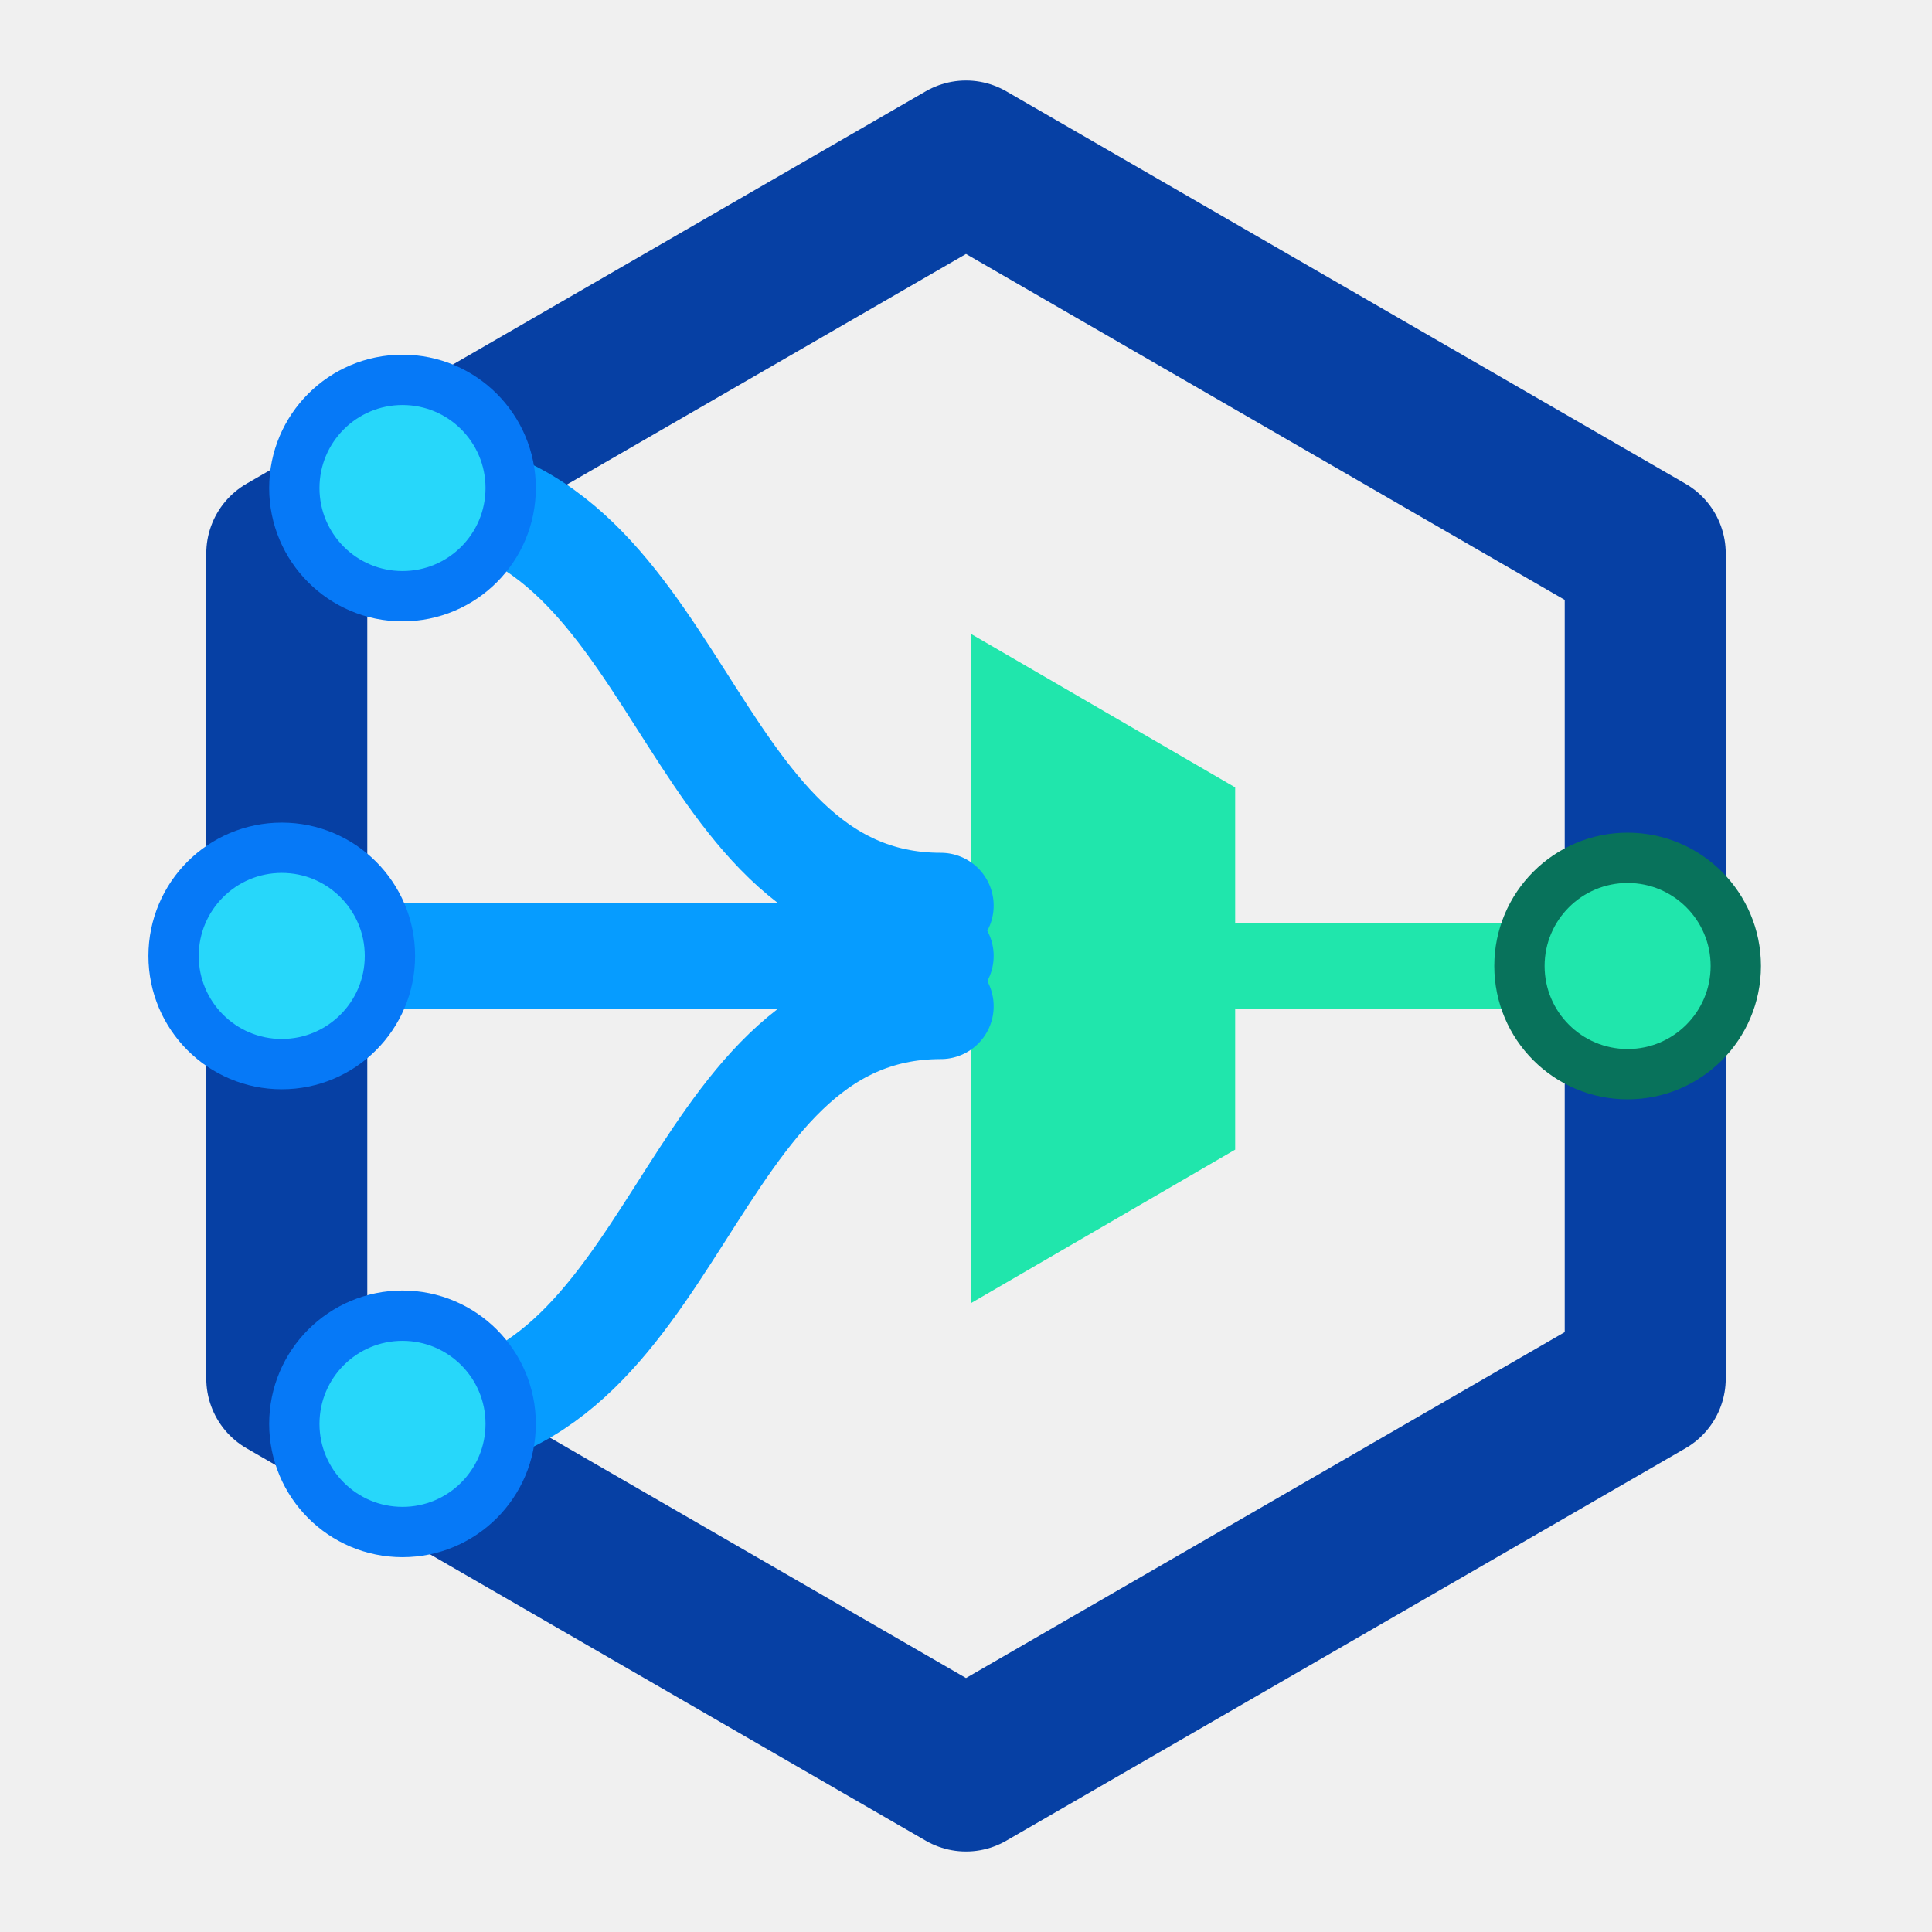
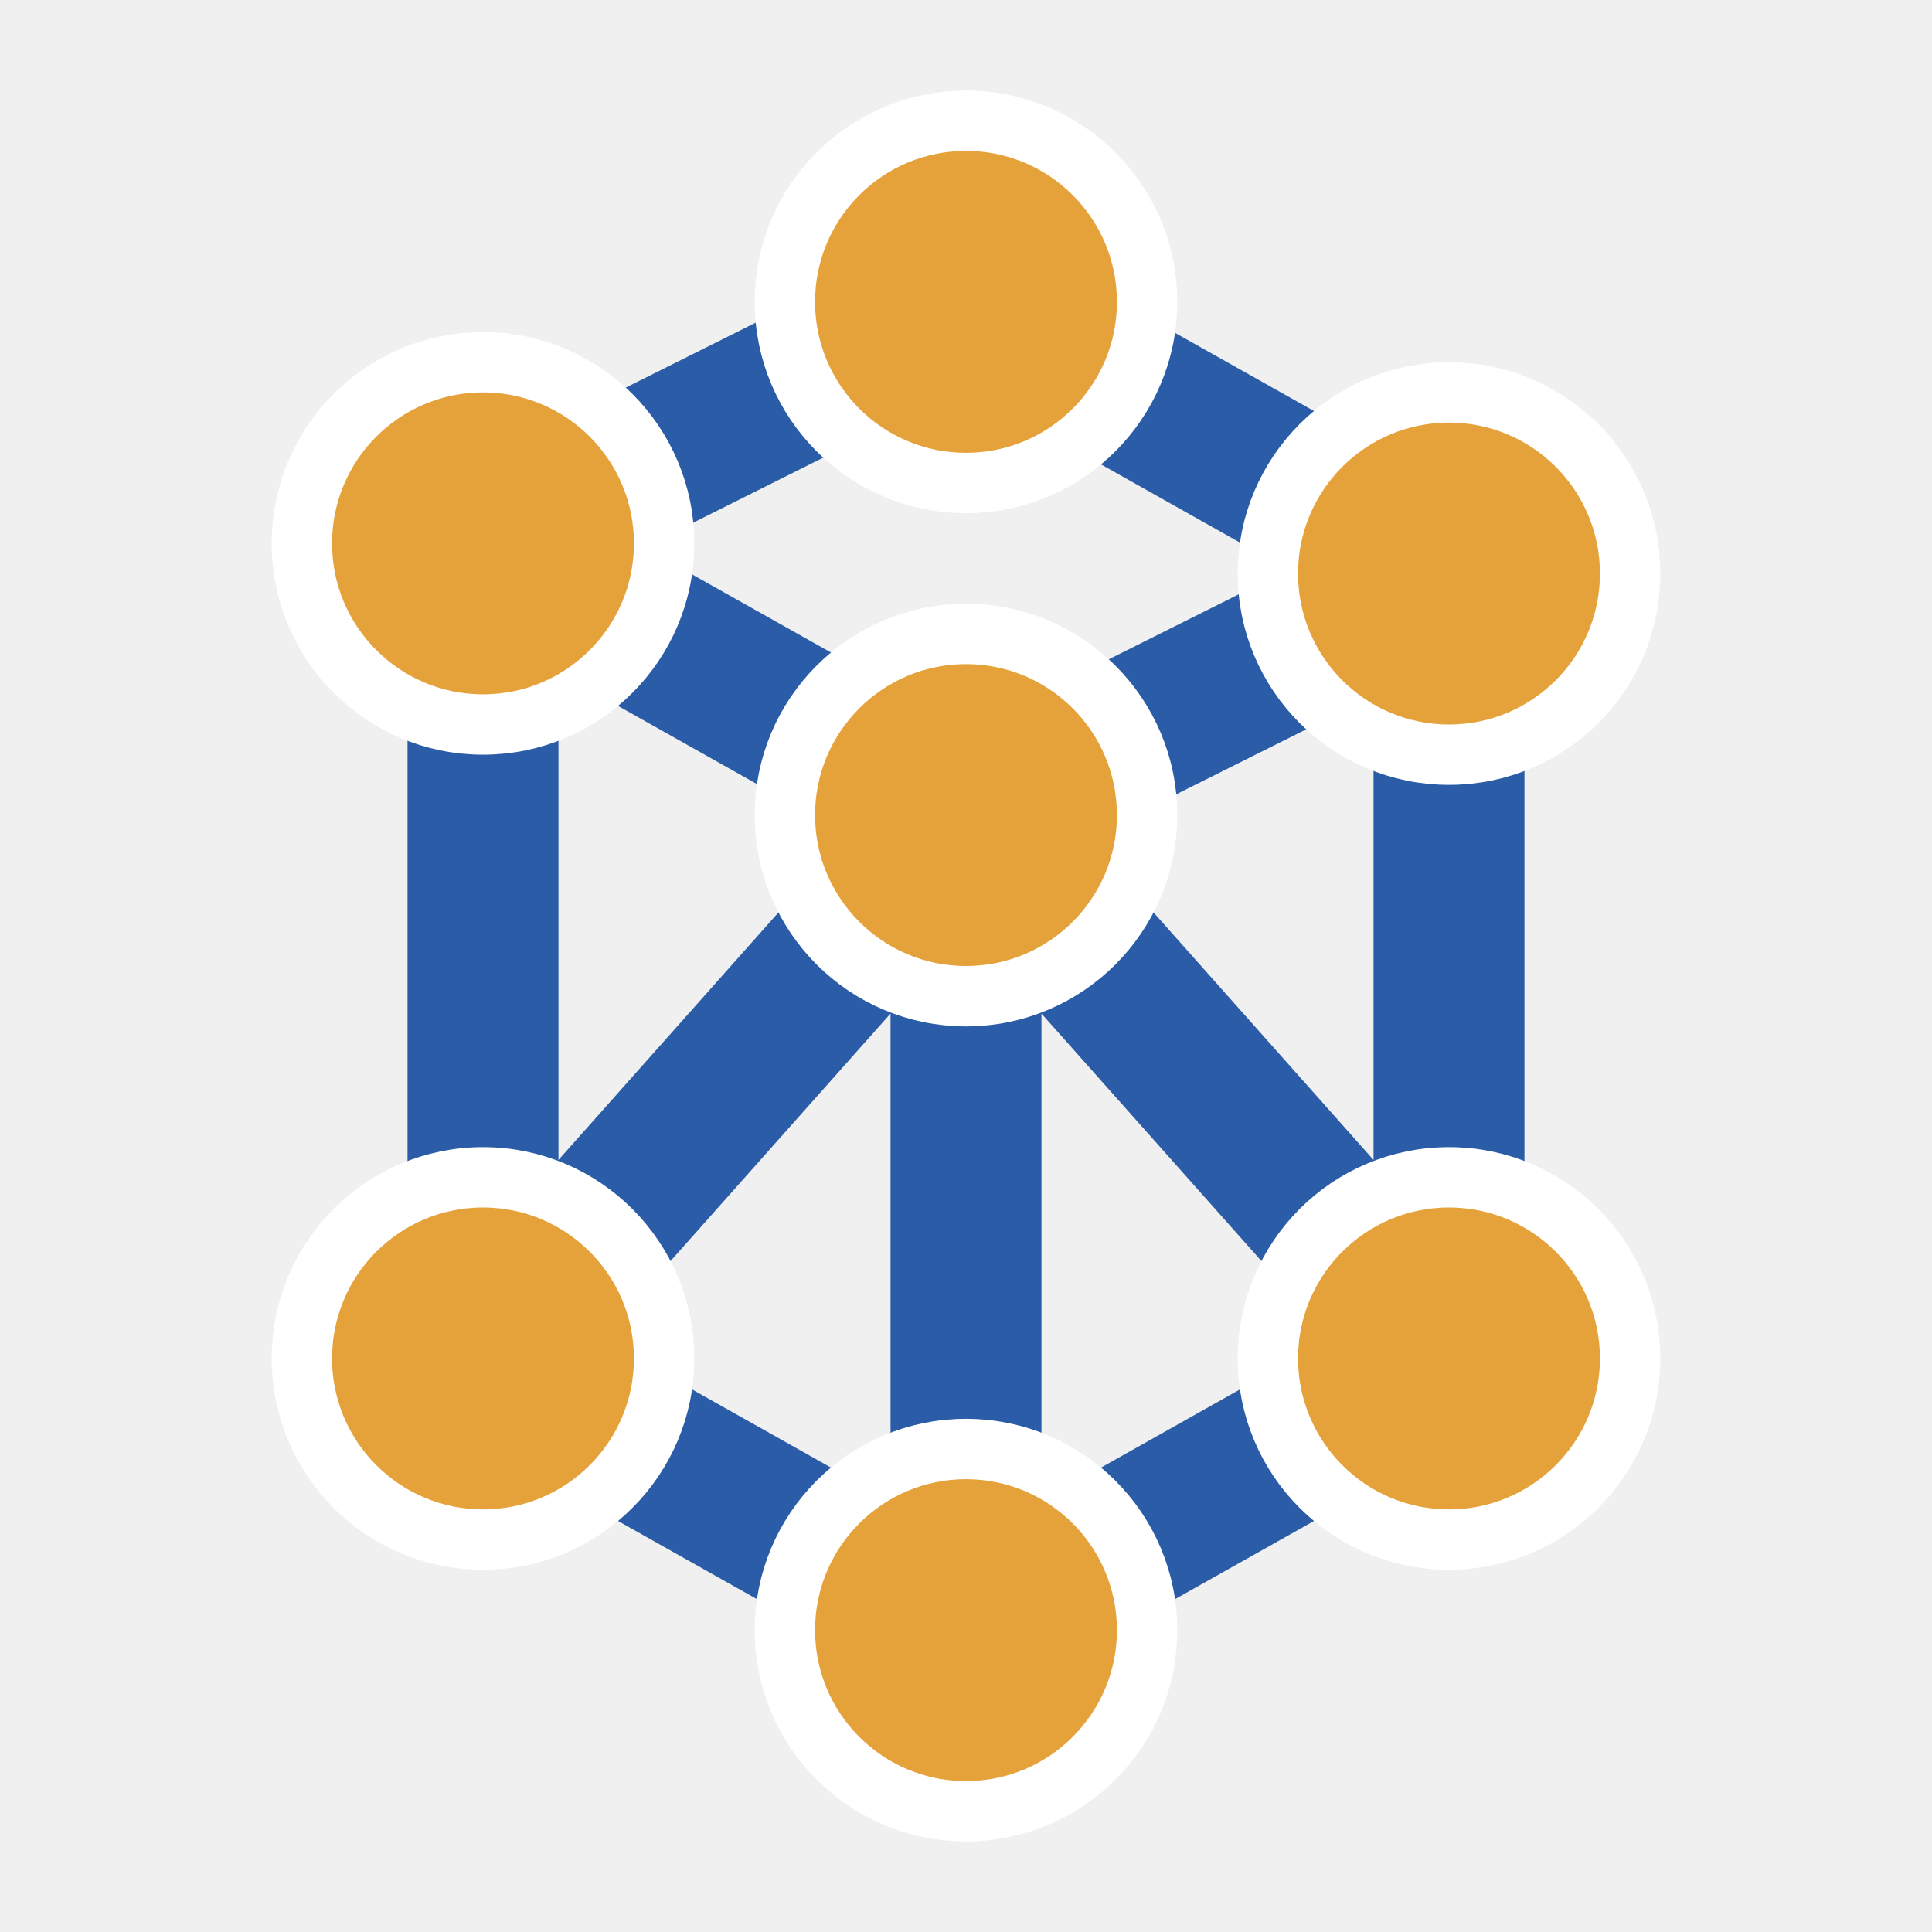
- <svg xmlns="http://www.w3.org/2000/svg" viewBox="0 0 768 768" fill="none" role="img" aria-labelledby="title">
-   <path d="M384 64 654 220v328L384 704 114 548V220L384 64Z" stroke="#0640A4" stroke-width="64" stroke-linejoin="round" />
-   <path d="M386 252v266l105-61V313l-105-61Z" fill="#20E6AC" />
-   <path d="M112 380h262M160 194c112 0 110 166 214 166M160 566c112 0 110-166 214-166" stroke="#069CFF" stroke-width="42" stroke-linecap="round" />
-   <path d="M493 384h154" stroke="#20E6AC" stroke-width="34" stroke-linecap="round" />
-   <g fill="#27D7FA" stroke="#0679F7" stroke-width="20">
-     <circle cx="112" cy="380" r="43" />
-     <circle cx="160" cy="194" r="43" />
-     <circle cx="160" cy="566" r="43" />
+ <svg xmlns="http://www.w3.org/2000/svg" viewBox="0 0 64 64" role="img" aria-labelledby="title">
+   <g fill="none" stroke="#2a5ca8" stroke-linecap="round" stroke-width="5">
+     <path d="M16 18 32 10l16 9v26l-16 9-16-9z" />
+     <path d="m16 18 16 9 16-8M32 27v27M16 45l16-18 16 18" />
  </g>
-   <circle cx="647" cy="384" r="43" fill="#20E6AC" stroke="#08725B" stroke-width="20" />
+   <g fill="#e6a23a" stroke="#fff" stroke-width="2">
+     <circle cx="16" cy="18" r="6" />
+     <circle cx="32" cy="10" r="6" />
+     <circle cx="48" cy="19" r="6" />
+     <circle cx="16" cy="45" r="6" />
+     <circle cx="32" cy="54" r="6" />
+     <circle cx="48" cy="45" r="6" />
+     <circle cx="32" cy="27" r="6" />
+   </g>
</svg>
